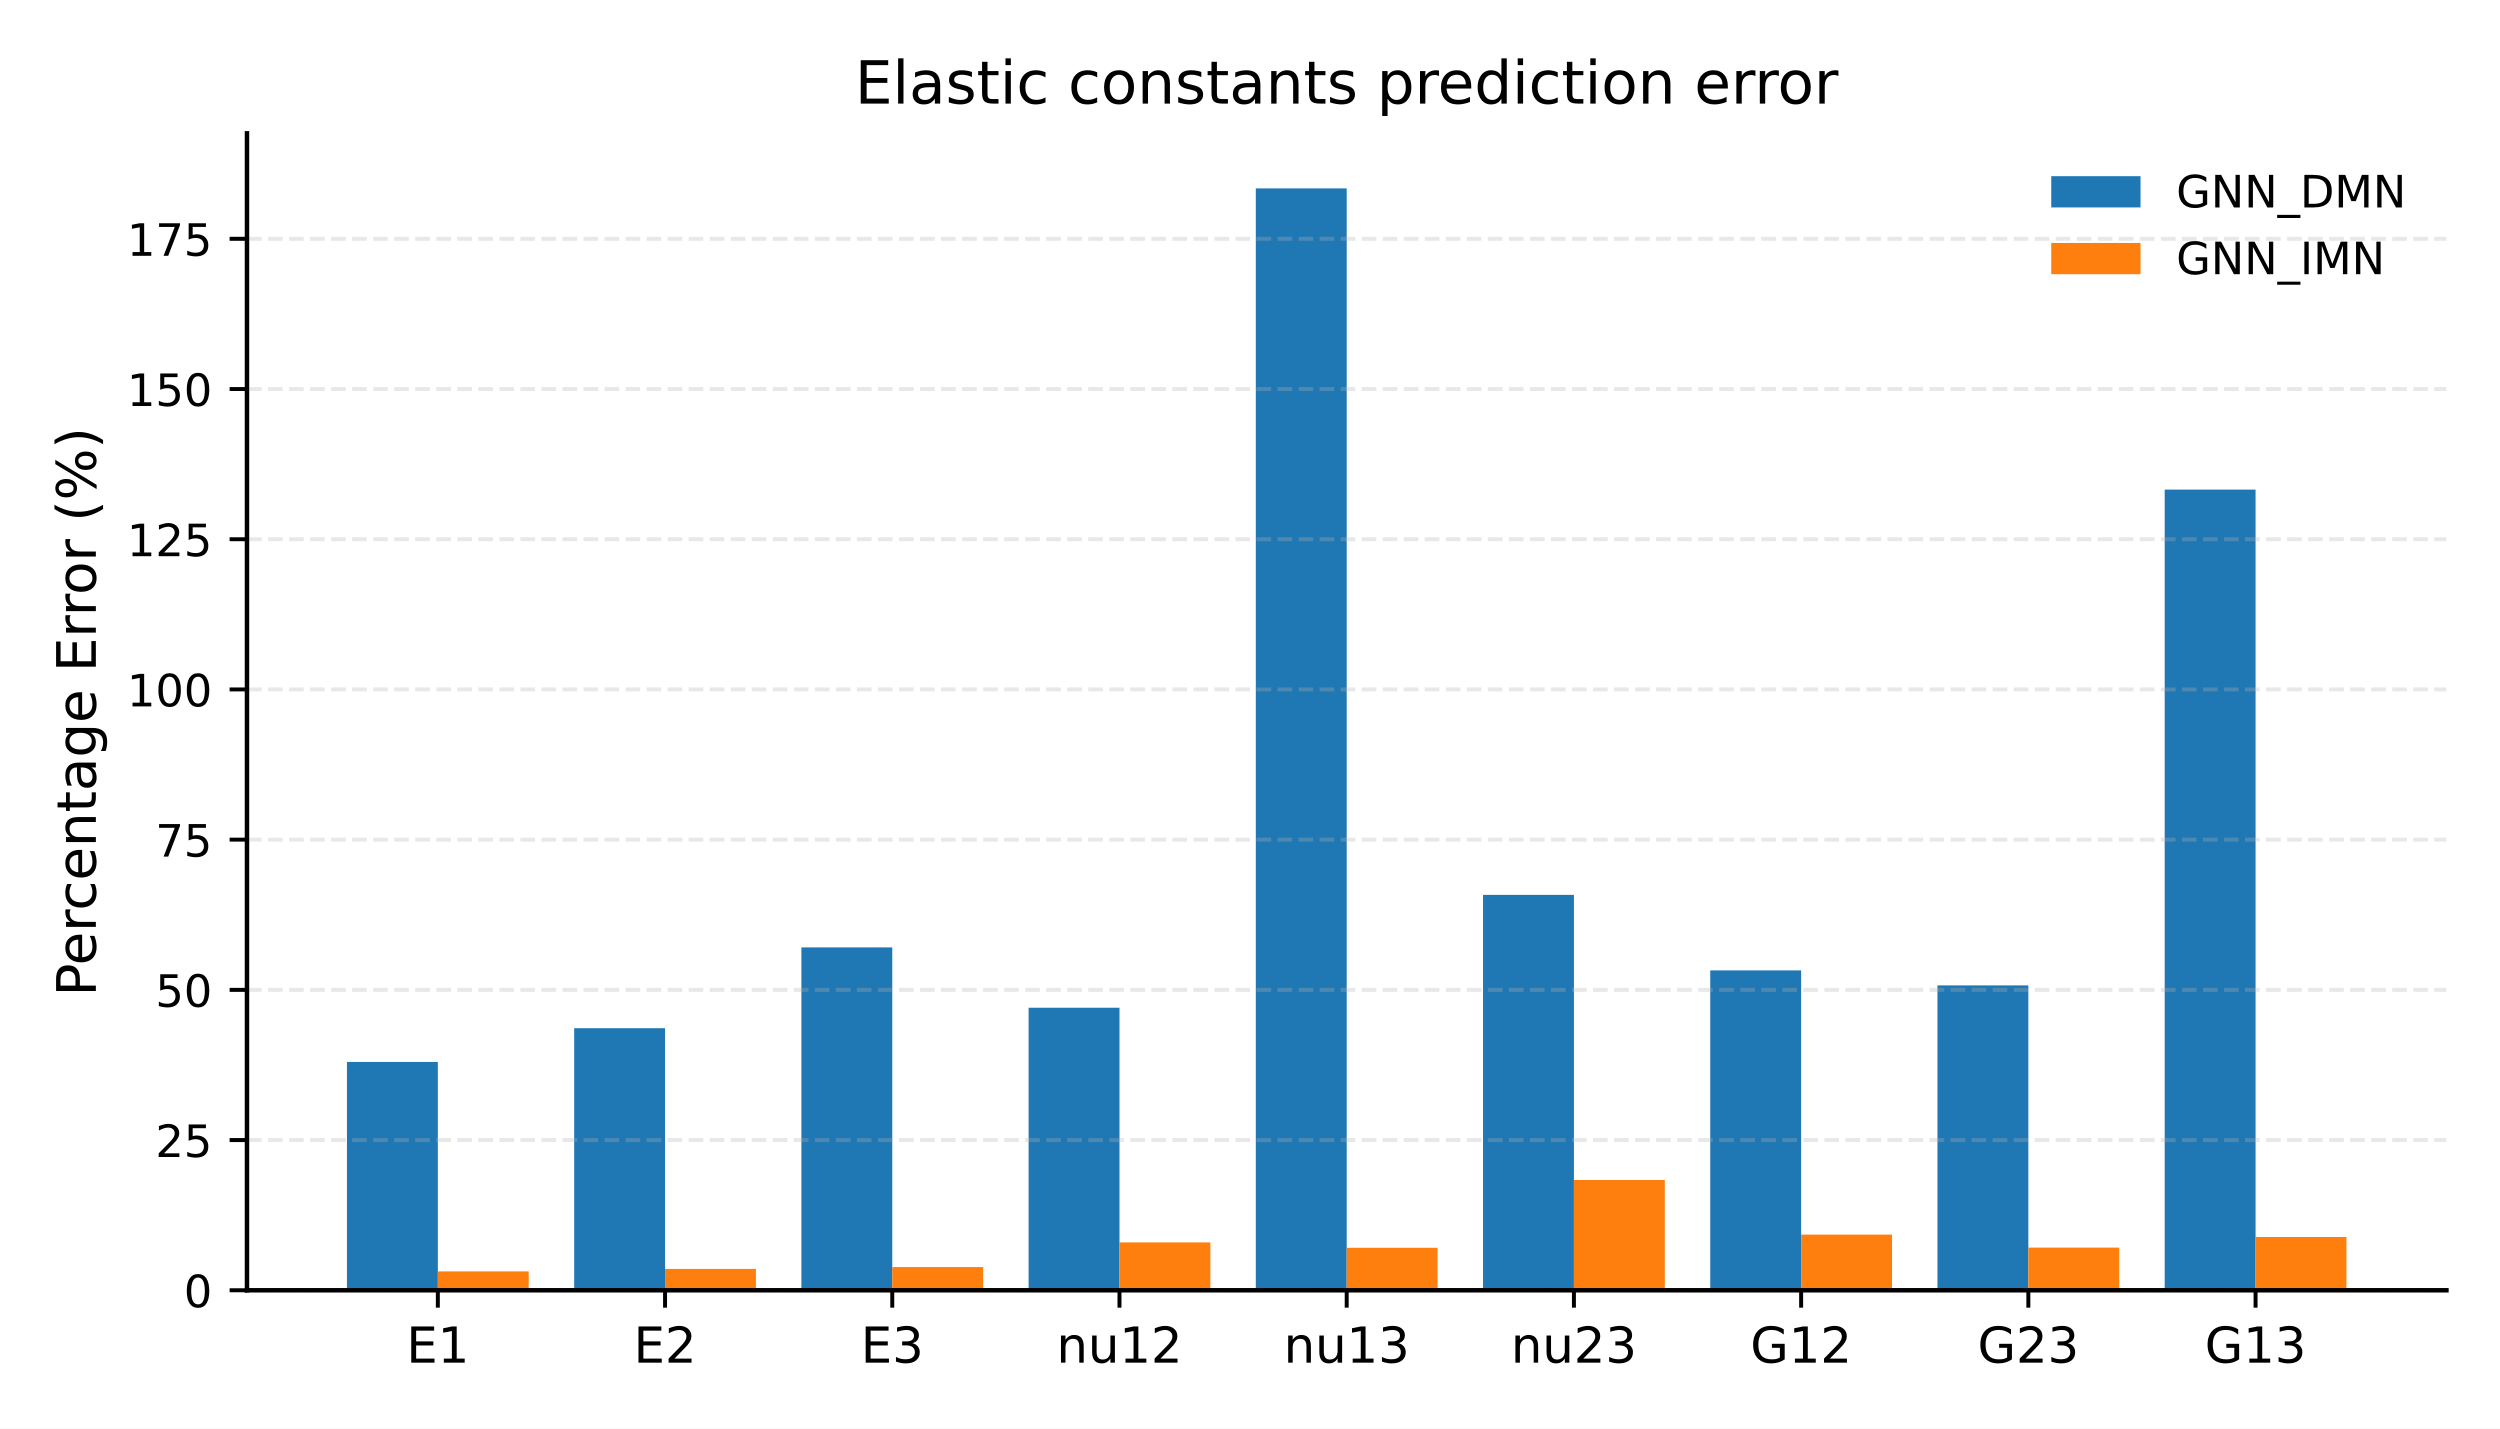
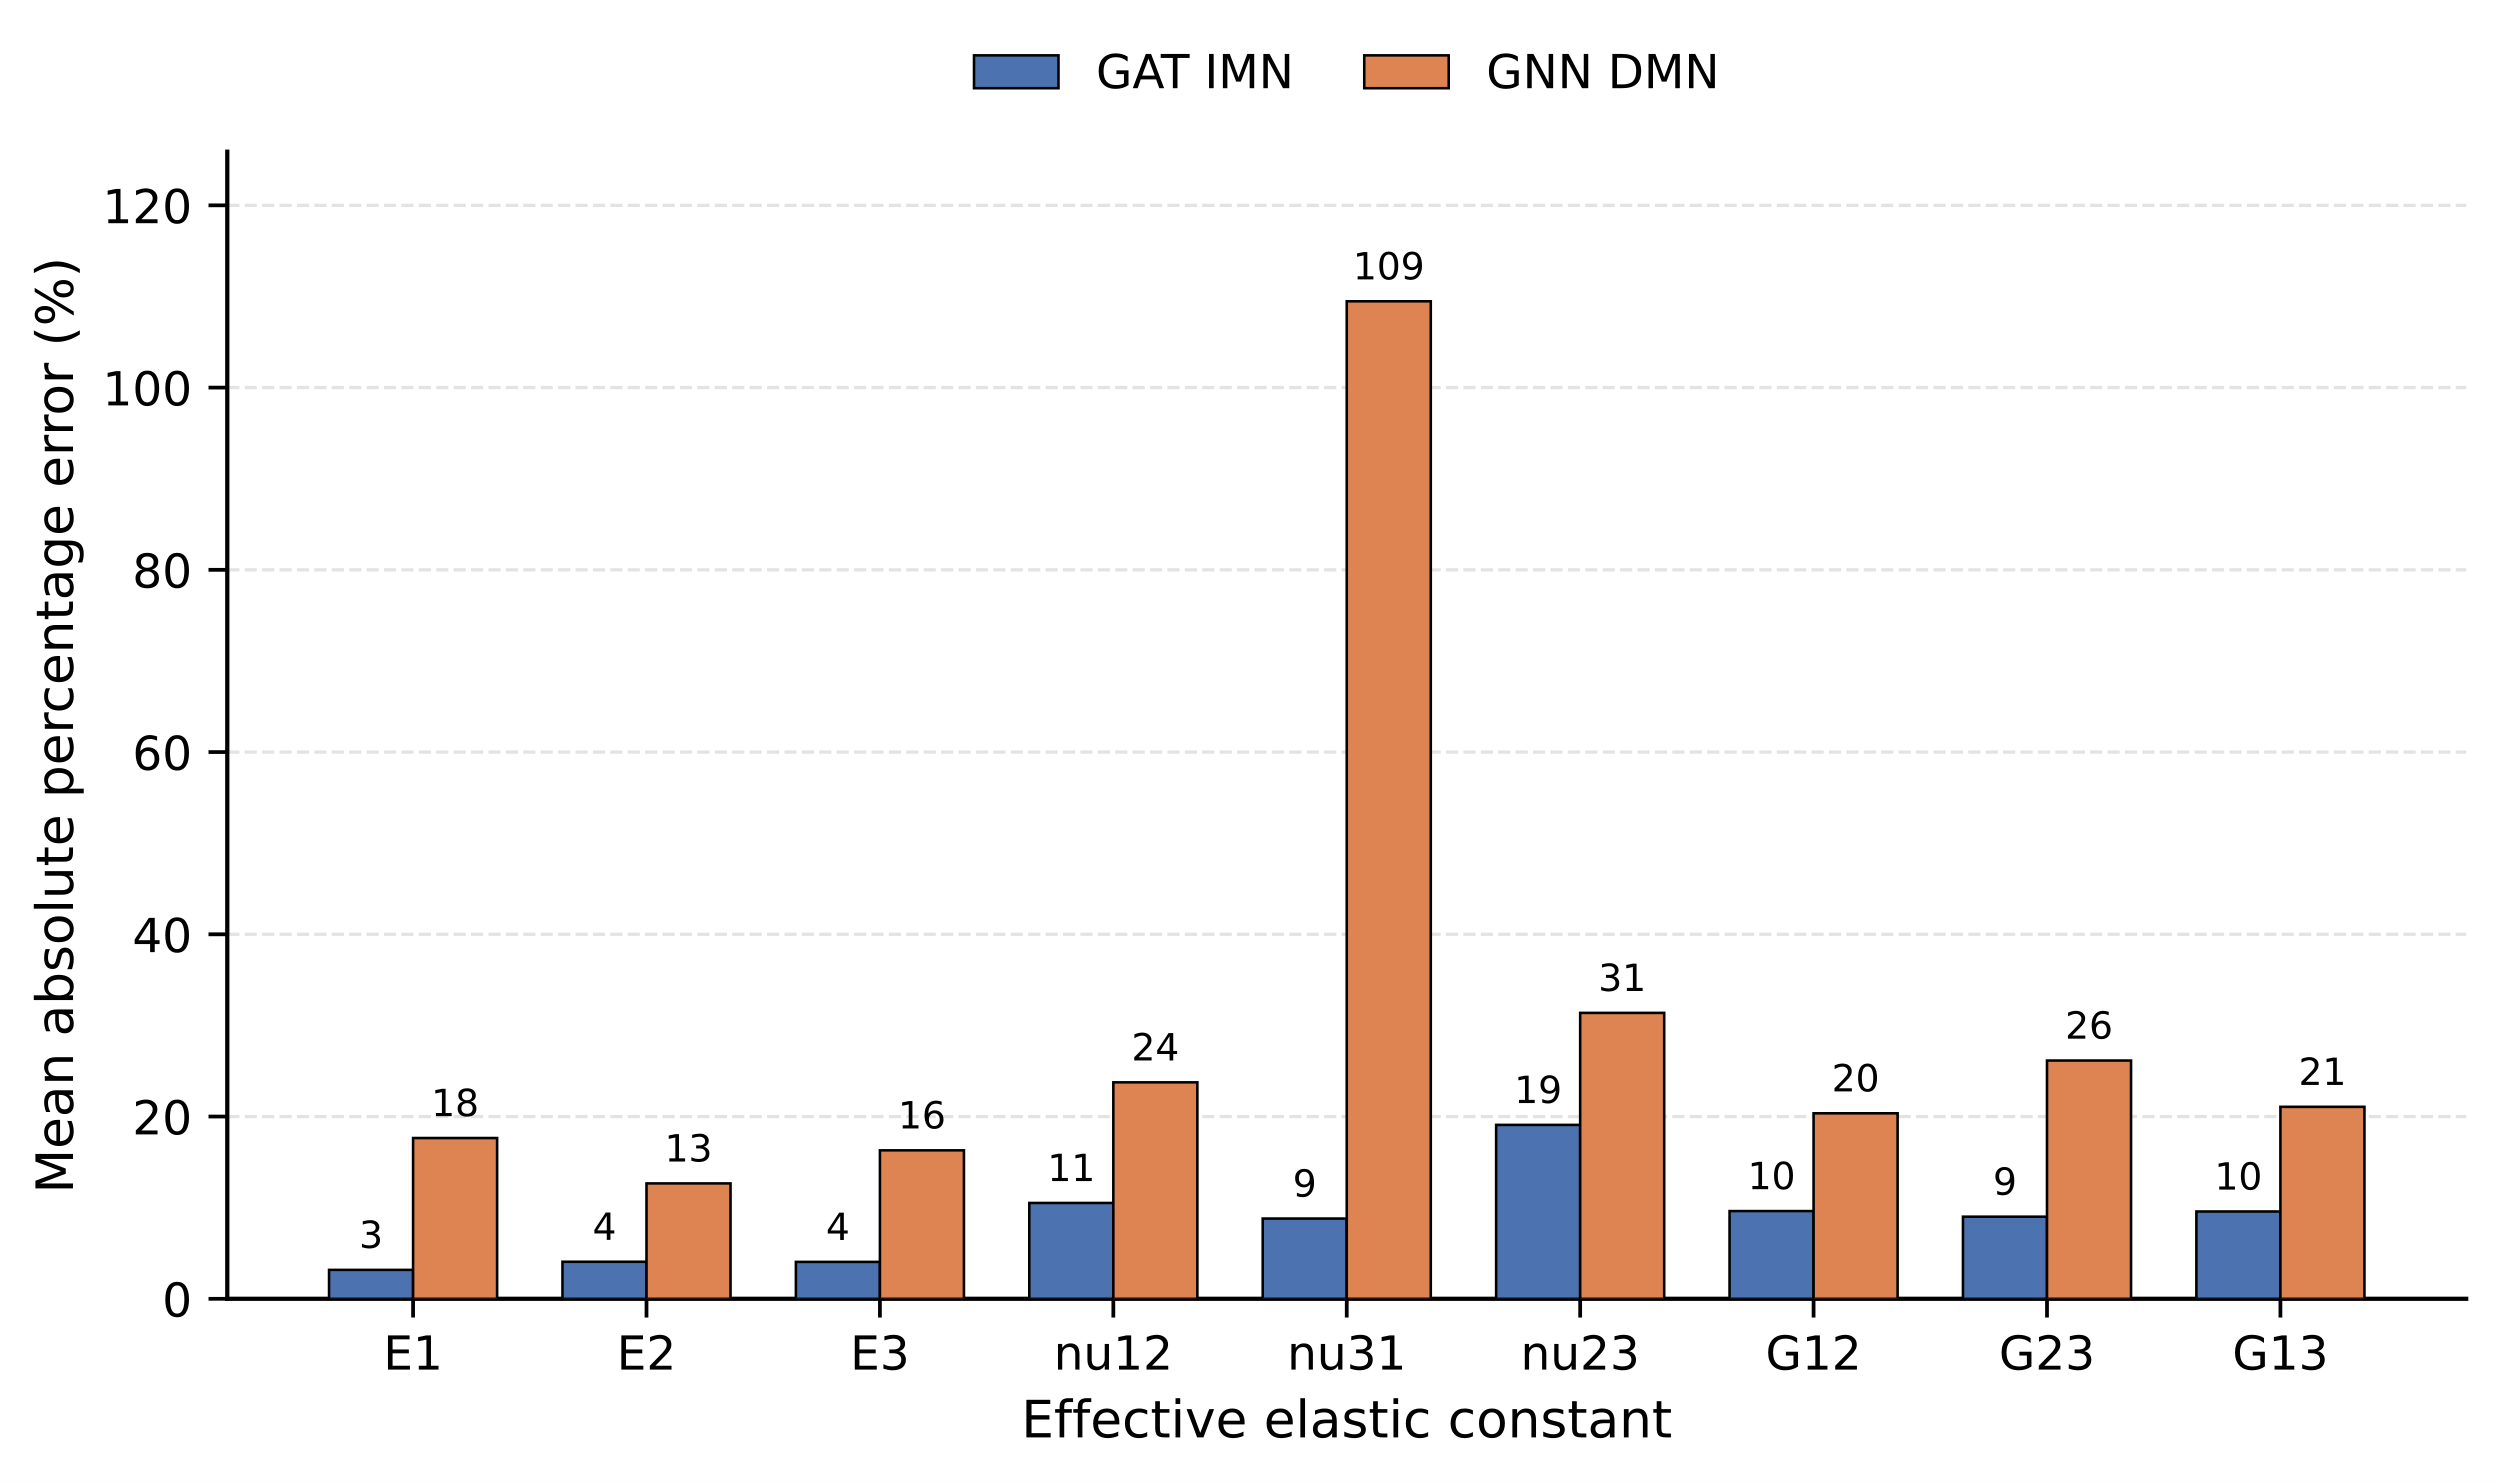
- <svg xmlns="http://www.w3.org/2000/svg" xmlns:xlink="http://www.w3.org/1999/xlink" width="504pt" height="288pt" viewBox="0 0 504 288" version="1.1">
+ <svg xmlns="http://www.w3.org/2000/svg" xmlns:xlink="http://www.w3.org/1999/xlink" width="532.743pt" height="315.792pt" viewBox="0 0 532.743 315.792" version="1.1">
  <defs>
    <style type="text/css">*{stroke-linejoin: round; stroke-linecap: butt}</style>
  </defs>
  <g id="figure_1">
    <g id="patch_1">
-       <path d="M 0 288  L 504 288  L 504 0  L 0 0  z " style="fill: #ffffff" />
+       <path d="M 0 315.792  L 532.743 315.792  L 532.743 0  L 0 0  z " style="fill: #ffffff" />
    </g>
    <g id="axes_1">
      <g id="patch_2">
-         <path d="M 49.79 260.12  L 493.2 260.12  L 493.2 26.88  L 49.79 26.88  z " style="fill: #ffffff" />
-       </g>
-       <g id="patch_3">
-         <path d="M 69.945 260.12  L 88.268 260.12  L 88.268 214.08  L 69.945 214.08  z " clip-path="url(#p5f04683e8d)" style="fill: #1f77b4" />
-       </g>
-       <g id="patch_4">
-         <path d="M 115.752 260.12  L 134.075 260.12  L 134.075 207.285  L 115.752 207.285  z " clip-path="url(#p5f04683e8d)" style="fill: #1f77b4" />
-       </g>
-       <g id="patch_5">
-         <path d="M 161.559 260.12  L 179.881 260.12  L 179.881 190.991  L 161.559 190.991  z " clip-path="url(#p5f04683e8d)" style="fill: #1f77b4" />
-       </g>
-       <g id="patch_6">
-         <path d="M 207.365 260.12  L 225.688 260.12  L 225.688 203.154  L 207.365 203.154  z " clip-path="url(#p5f04683e8d)" style="fill: #1f77b4" />
-       </g>
-       <g id="patch_7">
-         <path d="M 253.172 260.12  L 271.495 260.12  L 271.495 37.987  L 253.172 37.987  z " clip-path="url(#p5f04683e8d)" style="fill: #1f77b4" />
-       </g>
-       <g id="patch_8">
-         <path d="M 298.979 260.12  L 317.302 260.12  L 317.302 180.401  L 298.979 180.401  z " clip-path="url(#p5f04683e8d)" style="fill: #1f77b4" />
-       </g>
-       <g id="patch_9">
-         <path d="M 344.786 260.12  L 363.109 260.12  L 363.109 195.634  L 344.786 195.634  z " clip-path="url(#p5f04683e8d)" style="fill: #1f77b4" />
-       </g>
-       <g id="patch_10">
-         <path d="M 390.593 260.12  L 408.915 260.12  L 408.915 198.654  L 390.593 198.654  z " clip-path="url(#p5f04683e8d)" style="fill: #1f77b4" />
-       </g>
-       <g id="patch_11">
-         <path d="M 436.4 260.12  L 454.722 260.12  L 454.722 98.697  L 436.4 98.697  z " clip-path="url(#p5f04683e8d)" style="fill: #1f77b4" />
-       </g>
-       <g id="patch_12">
-         <path d="M 88.268 260.12  L 106.59 260.12  L 106.59 256.311  L 88.268 256.311  z " clip-path="url(#p5f04683e8d)" style="fill: #ff7f0e" />
-       </g>
-       <g id="patch_13">
-         <path d="M 134.075 260.12  L 152.397 260.12  L 152.397 255.813  L 134.075 255.813  z " clip-path="url(#p5f04683e8d)" style="fill: #ff7f0e" />
-       </g>
-       <g id="patch_14">
-         <path d="M 179.881 260.12  L 198.204 260.12  L 198.204 255.446  L 179.881 255.446  z " clip-path="url(#p5f04683e8d)" style="fill: #ff7f0e" />
-       </g>
-       <g id="patch_15">
-         <path d="M 225.688 260.12  L 244.011 260.12  L 244.011 250.466  L 225.688 250.466  z " clip-path="url(#p5f04683e8d)" style="fill: #ff7f0e" />
-       </g>
-       <g id="patch_16">
-         <path d="M 271.495 260.12  L 289.818 260.12  L 289.818 251.555  L 271.495 251.555  z " clip-path="url(#p5f04683e8d)" style="fill: #ff7f0e" />
-       </g>
-       <g id="patch_17">
-         <path d="M 317.302 260.12  L 335.625 260.12  L 335.625 237.885  L 317.302 237.885  z " clip-path="url(#p5f04683e8d)" style="fill: #ff7f0e" />
-       </g>
-       <g id="patch_18">
-         <path d="M 363.109 260.12  L 381.431 260.12  L 381.431 248.902  L 363.109 248.902  z " clip-path="url(#p5f04683e8d)" style="fill: #ff7f0e" />
-       </g>
-       <g id="patch_19">
-         <path d="M 408.915 260.12  L 427.238 260.12  L 427.238 251.513  L 408.915 251.513  z " clip-path="url(#p5f04683e8d)" style="fill: #ff7f0e" />
-       </g>
-       <g id="patch_20">
-         <path d="M 454.722 260.12  L 473.045 260.12  L 473.045 249.385  L 454.722 249.385  z " clip-path="url(#p5f04683e8d)" style="fill: #ff7f0e" />
+         <path d="M 48.433 276.768  L 525.543 276.768  L 525.543 32.323  L 48.433 32.323  z " style="fill: #ffffff" />
      </g>
      <g id="matplotlib.axis_1">
        <g id="xtick_1">
          <g id="line2d_1">
            <defs>
-               <path id="mc89e7f9f34" d="M 0 0  L 0 3.5  " style="stroke: #000000; stroke-width: 0.8" />
+               <path id="m639cbdd08a" d="M 0 0  L 0 4  " style="stroke: #000000; stroke-width: 0.8" />
            </defs>
            <g>
-               <use xlink:href="#mc89e7f9f34" x="88.268" y="260.12" style="stroke: #000000; stroke-width: 0.8" />
+               <use xlink:href="#m639cbdd08a" x="88.027" y="276.768" style="stroke: #000000; stroke-width: 0.8" />
            </g>
          </g>
          <g id="text_1">
-             <text style="font-size: 10px; font-family: 'DejaVu Sans'; text-anchor: middle" x="88.268" y="274.718" transform="rotate(-0 88.26773 274.7184)">E1</text>
+             <text style="font-size: 10px; font-family: 'DejaVu Sans'; text-anchor: middle" x="88.027" y="291.866" transform="rotate(-0 88.0268 291.8662)">E1</text>
          </g>
        </g>
        <g id="xtick_2">
          <g id="line2d_2">
            <g>
-               <use xlink:href="#mc89e7f9f34" x="134.075" y="260.12" style="stroke: #000000; stroke-width: 0.8" />
+               <use xlink:href="#m639cbdd08a" x="137.767" y="276.768" style="stroke: #000000; stroke-width: 0.8" />
            </g>
          </g>
          <g id="text_2">
-             <text style="font-size: 10px; font-family: 'DejaVu Sans'; text-anchor: middle" x="134.075" y="274.718" transform="rotate(-0 134.0745 274.7184)">E2</text>
+             <text style="font-size: 10px; font-family: 'DejaVu Sans'; text-anchor: middle" x="137.767" y="291.866" transform="rotate(-0 137.7672 291.8662)">E2</text>
          </g>
        </g>
        <g id="xtick_3">
          <g id="line2d_3">
            <g>
-               <use xlink:href="#mc89e7f9f34" x="179.881" y="260.12" style="stroke: #000000; stroke-width: 0.8" />
+               <use xlink:href="#m639cbdd08a" x="187.508" y="276.768" style="stroke: #000000; stroke-width: 0.8" />
            </g>
          </g>
          <g id="text_3">
-             <text style="font-size: 10px; font-family: 'DejaVu Sans'; text-anchor: middle" x="179.881" y="274.718" transform="rotate(-0 179.8814 274.7184)">E3</text>
+             <text style="font-size: 10px; font-family: 'DejaVu Sans'; text-anchor: middle" x="187.508" y="291.866" transform="rotate(-0 187.5076 291.8662)">E3</text>
          </g>
        </g>
        <g id="xtick_4">
          <g id="line2d_4">
            <g>
-               <use xlink:href="#mc89e7f9f34" x="225.688" y="260.12" style="stroke: #000000; stroke-width: 0.8" />
+               <use xlink:href="#m639cbdd08a" x="237.248" y="276.768" style="stroke: #000000; stroke-width: 0.8" />
            </g>
          </g>
          <g id="text_4">
-             <text style="font-size: 10px; font-family: 'DejaVu Sans'; text-anchor: middle" x="225.688" y="274.718" transform="rotate(-0 225.6882 274.7184)">nu12</text>
+             <text style="font-size: 10px; font-family: 'DejaVu Sans'; text-anchor: middle" x="237.248" y="291.866" transform="rotate(-0 237.248 291.8662)">nu12</text>
          </g>
        </g>
        <g id="xtick_5">
          <g id="line2d_5">
            <g>
-               <use xlink:href="#mc89e7f9f34" x="271.495" y="260.12" style="stroke: #000000; stroke-width: 0.8" />
+               <use xlink:href="#m639cbdd08a" x="286.988" y="276.768" style="stroke: #000000; stroke-width: 0.8" />
            </g>
          </g>
          <g id="text_5">
-             <text style="font-size: 10px; font-family: 'DejaVu Sans'; text-anchor: middle" x="271.495" y="274.718" transform="rotate(-0 271.495 274.7184)">nu13</text>
+             <text style="font-size: 10px; font-family: 'DejaVu Sans'; text-anchor: middle" x="286.988" y="291.866" transform="rotate(-0 286.9884 291.8662)">nu31</text>
          </g>
        </g>
        <g id="xtick_6">
          <g id="line2d_6">
            <g>
-               <use xlink:href="#mc89e7f9f34" x="317.302" y="260.12" style="stroke: #000000; stroke-width: 0.8" />
+               <use xlink:href="#m639cbdd08a" x="336.729" y="276.768" style="stroke: #000000; stroke-width: 0.8" />
            </g>
          </g>
          <g id="text_6">
-             <text style="font-size: 10px; font-family: 'DejaVu Sans'; text-anchor: middle" x="317.302" y="274.718" transform="rotate(-0 317.3018 274.7184)">nu23</text>
+             <text style="font-size: 10px; font-family: 'DejaVu Sans'; text-anchor: middle" x="336.729" y="291.866" transform="rotate(-0 336.7288 291.8662)">nu23</text>
          </g>
        </g>
        <g id="xtick_7">
          <g id="line2d_7">
            <g>
-               <use xlink:href="#mc89e7f9f34" x="363.109" y="260.12" style="stroke: #000000; stroke-width: 0.8" />
+               <use xlink:href="#m639cbdd08a" x="386.469" y="276.768" style="stroke: #000000; stroke-width: 0.8" />
            </g>
          </g>
          <g id="text_7">
-             <text style="font-size: 10px; font-family: 'DejaVu Sans'; text-anchor: middle" x="363.109" y="274.718" transform="rotate(-0 363.1086 274.7184)">G12</text>
+             <text style="font-size: 10px; font-family: 'DejaVu Sans'; text-anchor: middle" x="386.469" y="291.866" transform="rotate(-0 386.4693 291.8662)">G12</text>
          </g>
        </g>
        <g id="xtick_8">
          <g id="line2d_8">
            <g>
-               <use xlink:href="#mc89e7f9f34" x="408.915" y="260.12" style="stroke: #000000; stroke-width: 0.8" />
+               <use xlink:href="#m639cbdd08a" x="436.21" y="276.768" style="stroke: #000000; stroke-width: 0.8" />
            </g>
          </g>
          <g id="text_8">
-             <text style="font-size: 10px; font-family: 'DejaVu Sans'; text-anchor: middle" x="408.915" y="274.718" transform="rotate(-0 408.9155 274.7184)">G23</text>
+             <text style="font-size: 10px; font-family: 'DejaVu Sans'; text-anchor: middle" x="436.21" y="291.866" transform="rotate(-0 436.2097 291.8662)">G23</text>
          </g>
        </g>
        <g id="xtick_9">
          <g id="line2d_9">
            <g>
-               <use xlink:href="#mc89e7f9f34" x="454.722" y="260.12" style="stroke: #000000; stroke-width: 0.8" />
+               <use xlink:href="#m639cbdd08a" x="485.95" y="276.768" style="stroke: #000000; stroke-width: 0.8" />
            </g>
          </g>
          <g id="text_9">
-             <text style="font-size: 10px; font-family: 'DejaVu Sans'; text-anchor: middle" x="454.722" y="274.718" transform="rotate(-0 454.7223 274.7184)">G13</text>
-           </g>
+             <text style="font-size: 10px; font-family: 'DejaVu Sans'; text-anchor: middle" x="485.95" y="291.866" transform="rotate(-0 485.9501 291.8662)">G13</text>
+           </g>
+         </g>
+         <g id="text_10">
+           <text style="font-size: 11px; font-family: 'DejaVu Sans'; text-anchor: middle" x="286.988" y="306.304" transform="rotate(-0 286.9884 306.3042)">Effective elastic constant</text>
        </g>
      </g>
      <g id="matplotlib.axis_2">
        <g id="ytick_1">
          <g id="line2d_10">
-             <path d="M 49.79 260.12  L 493.2 260.12  " clip-path="url(#p5f04683e8d)" style="fill: none; stroke-dasharray: 2.96,1.28; stroke-dashoffset: 0; stroke: #b0b0b0; stroke-opacity: 0.3; stroke-width: 0.8" />
+             <path d="M 48.433 276.768  L 525.543 276.768  " clip-path="url(#p0a8e504616)" style="fill: none; stroke-dasharray: 2.59,1.12; stroke-dashoffset: 0; stroke: #b0b0b0; stroke-opacity: 0.35; stroke-width: 0.7" />
          </g>
          <g id="line2d_11">
            <defs>
-               <path id="mf95f1b5f13" d="M 0 0  L -3.5 0  " style="stroke: #000000; stroke-width: 0.8" />
+               <path id="m1aa27fcf28" d="M 0 0  L -4 0  " style="stroke: #000000; stroke-width: 0.8" />
            </defs>
            <g>
-               <use xlink:href="#mf95f1b5f13" x="49.79" y="260.12" style="stroke: #000000; stroke-width: 0.8" />
-             </g>
-           </g>
-           <g id="text_10">
-             <text style="font-size: 9px; font-family: 'DejaVu Sans'; text-anchor: end" x="42.79" y="263.539" transform="rotate(-0 42.79 263.5393)">0</text>
+               <use xlink:href="#m1aa27fcf28" x="48.433" y="276.768" style="stroke: #000000; stroke-width: 0.8" />
+             </g>
+           </g>
+           <g id="text_11">
+             <text style="font-size: 10px; font-family: 'DejaVu Sans'; text-anchor: end" x="40.933" y="280.567" transform="rotate(-0 40.93344 280.567)">0</text>
          </g>
        </g>
        <g id="ytick_2">
          <g id="line2d_12">
-             <path d="M 49.79 229.838  L 493.2 229.838  " clip-path="url(#p5f04683e8d)" style="fill: none; stroke-dasharray: 2.96,1.28; stroke-dashoffset: 0; stroke: #b0b0b0; stroke-opacity: 0.3; stroke-width: 0.8" />
+             <path d="M 48.433 237.933  L 525.543 237.933  " clip-path="url(#p0a8e504616)" style="fill: none; stroke-dasharray: 2.59,1.12; stroke-dashoffset: 0; stroke: #b0b0b0; stroke-opacity: 0.35; stroke-width: 0.7" />
          </g>
          <g id="line2d_13">
            <g>
-               <use xlink:href="#mf95f1b5f13" x="49.79" y="229.838" style="stroke: #000000; stroke-width: 0.8" />
-             </g>
-           </g>
-           <g id="text_11">
-             <text style="font-size: 9px; font-family: 'DejaVu Sans'; text-anchor: end" x="42.79" y="233.257" transform="rotate(-0 42.79 233.2571)">25</text>
+               <use xlink:href="#m1aa27fcf28" x="48.433" y="237.933" style="stroke: #000000; stroke-width: 0.8" />
+             </g>
+           </g>
+           <g id="text_12">
+             <text style="font-size: 10px; font-family: 'DejaVu Sans'; text-anchor: end" x="40.933" y="241.732" transform="rotate(-0 40.93344 241.7322)">20</text>
          </g>
        </g>
        <g id="ytick_3">
          <g id="line2d_14">
-             <path d="M 49.79 199.556  L 493.2 199.556  " clip-path="url(#p5f04683e8d)" style="fill: none; stroke-dasharray: 2.96,1.28; stroke-dashoffset: 0; stroke: #b0b0b0; stroke-opacity: 0.3; stroke-width: 0.8" />
+             <path d="M 48.433 199.098  L 525.543 199.098  " clip-path="url(#p0a8e504616)" style="fill: none; stroke-dasharray: 2.59,1.12; stroke-dashoffset: 0; stroke: #b0b0b0; stroke-opacity: 0.35; stroke-width: 0.7" />
          </g>
          <g id="line2d_15">
            <g>
-               <use xlink:href="#mf95f1b5f13" x="49.79" y="199.556" style="stroke: #000000; stroke-width: 0.8" />
-             </g>
-           </g>
-           <g id="text_12">
-             <text style="font-size: 9px; font-family: 'DejaVu Sans'; text-anchor: end" x="42.79" y="202.975" transform="rotate(-0 42.79 202.9749)">50</text>
+               <use xlink:href="#m1aa27fcf28" x="48.433" y="199.098" style="stroke: #000000; stroke-width: 0.8" />
+             </g>
+           </g>
+           <g id="text_13">
+             <text style="font-size: 10px; font-family: 'DejaVu Sans'; text-anchor: end" x="40.933" y="202.897" transform="rotate(-0 40.93344 202.8975)">40</text>
          </g>
        </g>
        <g id="ytick_4">
          <g id="line2d_16">
-             <path d="M 49.79 169.273  L 493.2 169.273  " clip-path="url(#p5f04683e8d)" style="fill: none; stroke-dasharray: 2.96,1.28; stroke-dashoffset: 0; stroke: #b0b0b0; stroke-opacity: 0.3; stroke-width: 0.8" />
+             <path d="M 48.433 160.263  L 525.543 160.263  " clip-path="url(#p0a8e504616)" style="fill: none; stroke-dasharray: 2.59,1.12; stroke-dashoffset: 0; stroke: #b0b0b0; stroke-opacity: 0.35; stroke-width: 0.7" />
          </g>
          <g id="line2d_17">
            <g>
-               <use xlink:href="#mf95f1b5f13" x="49.79" y="169.273" style="stroke: #000000; stroke-width: 0.8" />
-             </g>
-           </g>
-           <g id="text_13">
-             <text style="font-size: 9px; font-family: 'DejaVu Sans'; text-anchor: end" x="42.79" y="172.693" transform="rotate(-0 42.79 172.6927)">75</text>
+               <use xlink:href="#m1aa27fcf28" x="48.433" y="160.263" style="stroke: #000000; stroke-width: 0.8" />
+             </g>
+           </g>
+           <g id="text_14">
+             <text style="font-size: 10px; font-family: 'DejaVu Sans'; text-anchor: end" x="40.933" y="164.063" transform="rotate(-0 40.93344 164.0627)">60</text>
          </g>
        </g>
        <g id="ytick_5">
          <g id="line2d_18">
-             <path d="M 49.79 138.991  L 493.2 138.991  " clip-path="url(#p5f04683e8d)" style="fill: none; stroke-dasharray: 2.96,1.28; stroke-dashoffset: 0; stroke: #b0b0b0; stroke-opacity: 0.3; stroke-width: 0.8" />
+             <path d="M 48.433 121.429  L 525.543 121.429  " clip-path="url(#p0a8e504616)" style="fill: none; stroke-dasharray: 2.59,1.12; stroke-dashoffset: 0; stroke: #b0b0b0; stroke-opacity: 0.35; stroke-width: 0.7" />
          </g>
          <g id="line2d_19">
            <g>
-               <use xlink:href="#mf95f1b5f13" x="49.79" y="138.991" style="stroke: #000000; stroke-width: 0.8" />
-             </g>
-           </g>
-           <g id="text_14">
-             <text style="font-size: 9px; font-family: 'DejaVu Sans'; text-anchor: end" x="42.79" y="142.411" transform="rotate(-0 42.79 142.4105)">100</text>
+               <use xlink:href="#m1aa27fcf28" x="48.433" y="121.429" style="stroke: #000000; stroke-width: 0.8" />
+             </g>
+           </g>
+           <g id="text_15">
+             <text style="font-size: 10px; font-family: 'DejaVu Sans'; text-anchor: end" x="40.933" y="125.228" transform="rotate(-0 40.93344 125.2279)">80</text>
          </g>
        </g>
        <g id="ytick_6">
          <g id="line2d_20">
-             <path d="M 49.79 108.709  L 493.2 108.709  " clip-path="url(#p5f04683e8d)" style="fill: none; stroke-dasharray: 2.96,1.28; stroke-dashoffset: 0; stroke: #b0b0b0; stroke-opacity: 0.3; stroke-width: 0.8" />
+             <path d="M 48.433 82.594  L 525.543 82.594  " clip-path="url(#p0a8e504616)" style="fill: none; stroke-dasharray: 2.59,1.12; stroke-dashoffset: 0; stroke: #b0b0b0; stroke-opacity: 0.35; stroke-width: 0.7" />
          </g>
          <g id="line2d_21">
            <g>
-               <use xlink:href="#mf95f1b5f13" x="49.79" y="108.709" style="stroke: #000000; stroke-width: 0.8" />
-             </g>
-           </g>
-           <g id="text_15">
-             <text style="font-size: 9px; font-family: 'DejaVu Sans'; text-anchor: end" x="42.79" y="112.128" transform="rotate(-0 42.79 112.1283)">125</text>
+               <use xlink:href="#m1aa27fcf28" x="48.433" y="82.594" style="stroke: #000000; stroke-width: 0.8" />
+             </g>
+           </g>
+           <g id="text_16">
+             <text style="font-size: 10px; font-family: 'DejaVu Sans'; text-anchor: end" x="40.933" y="86.393" transform="rotate(-0 40.93344 86.39317)">100</text>
          </g>
        </g>
        <g id="ytick_7">
          <g id="line2d_22">
-             <path d="M 49.79 78.427  L 493.2 78.427  " clip-path="url(#p5f04683e8d)" style="fill: none; stroke-dasharray: 2.96,1.28; stroke-dashoffset: 0; stroke: #b0b0b0; stroke-opacity: 0.3; stroke-width: 0.8" />
+             <path d="M 48.433 43.759  L 525.543 43.759  " clip-path="url(#p0a8e504616)" style="fill: none; stroke-dasharray: 2.59,1.12; stroke-dashoffset: 0; stroke: #b0b0b0; stroke-opacity: 0.35; stroke-width: 0.7" />
          </g>
          <g id="line2d_23">
            <g>
-               <use xlink:href="#mf95f1b5f13" x="49.79" y="78.427" style="stroke: #000000; stroke-width: 0.8" />
-             </g>
-           </g>
-           <g id="text_16">
-             <text style="font-size: 9px; font-family: 'DejaVu Sans'; text-anchor: end" x="42.79" y="81.846" transform="rotate(-0 42.79 81.84616)">150</text>
-           </g>
-         </g>
-         <g id="ytick_8">
-           <g id="line2d_24">
-             <path d="M 49.79 48.145  L 493.2 48.145  " clip-path="url(#p5f04683e8d)" style="fill: none; stroke-dasharray: 2.96,1.28; stroke-dashoffset: 0; stroke: #b0b0b0; stroke-opacity: 0.3; stroke-width: 0.8" />
-           </g>
-           <g id="line2d_25">
-             <g>
-               <use xlink:href="#mf95f1b5f13" x="49.79" y="48.145" style="stroke: #000000; stroke-width: 0.8" />
+               <use xlink:href="#m1aa27fcf28" x="48.433" y="43.759" style="stroke: #000000; stroke-width: 0.8" />
            </g>
          </g>
          <g id="text_17">
-             <text style="font-size: 9px; font-family: 'DejaVu Sans'; text-anchor: end" x="42.79" y="51.564" transform="rotate(-0 42.79 51.56397)">175</text>
+             <text style="font-size: 10px; font-family: 'DejaVu Sans'; text-anchor: end" x="40.933" y="47.558" transform="rotate(-0 40.93344 47.55841)">120</text>
          </g>
        </g>
        <g id="text_18">
-           <text style="font-size: 11px; font-family: 'DejaVu Sans'; text-anchor: middle" x="19.324" y="143.5" transform="rotate(-90 19.32359 143.5)">Percentage Error (%)</text>
-         </g>
+           <text style="font-size: 11px; font-family: 'DejaVu Sans'; text-anchor: middle" x="15.558" y="154.545" transform="rotate(-90 15.55828 154.5452)">Mean absolute percentage error (%)</text>
+         </g>
+       </g>
+       <g id="patch_3">
+         <path d="M 48.433 276.768  L 48.433 32.323  " style="fill: none; stroke: #000000; stroke-width: 0.9; stroke-linejoin: miter; stroke-linecap: square" />
+       </g>
+       <g id="patch_4">
+         <path d="M 48.433 276.768  L 525.543 276.768  " style="fill: none; stroke: #000000; stroke-width: 0.9; stroke-linejoin: miter; stroke-linecap: square" />
+       </g>
+       <g id="patch_5">
+         <path d="M 70.12 276.768  L 88.027 276.768  L 88.027 270.607  L 70.12 270.607  z " clip-path="url(#p0a8e504616)" style="fill: #4c72b0; stroke: #000000; stroke-width: 0.55; stroke-linejoin: miter" />
+       </g>
+       <g id="patch_6">
+         <path d="M 119.861 276.768  L 137.767 276.768  L 137.767 268.882  L 119.861 268.882  z " clip-path="url(#p0a8e504616)" style="fill: #4c72b0; stroke: #000000; stroke-width: 0.55; stroke-linejoin: miter" />
+       </g>
+       <g id="patch_7">
+         <path d="M 169.601 276.768  L 187.508 276.768  L 187.508 268.907  L 169.601 268.907  z " clip-path="url(#p0a8e504616)" style="fill: #4c72b0; stroke: #000000; stroke-width: 0.55; stroke-linejoin: miter" />
+       </g>
+       <g id="patch_8">
+         <path d="M 219.341 276.768  L 237.248 276.768  L 237.248 256.346  L 219.341 256.346  z " clip-path="url(#p0a8e504616)" style="fill: #4c72b0; stroke: #000000; stroke-width: 0.55; stroke-linejoin: miter" />
+       </g>
+       <g id="patch_9">
+         <path d="M 269.082 276.768  L 286.988 276.768  L 286.988 259.677  L 269.082 259.677  z " clip-path="url(#p0a8e504616)" style="fill: #4c72b0; stroke: #000000; stroke-width: 0.55; stroke-linejoin: miter" />
+       </g>
+       <g id="patch_10">
+         <path d="M 318.822 276.768  L 336.729 276.768  L 336.729 239.718  L 318.822 239.718  z " clip-path="url(#p0a8e504616)" style="fill: #4c72b0; stroke: #000000; stroke-width: 0.55; stroke-linejoin: miter" />
+       </g>
+       <g id="patch_11">
+         <path d="M 368.563 276.768  L 386.469 276.768  L 386.469 258.073  L 368.563 258.073  z " clip-path="url(#p0a8e504616)" style="fill: #4c72b0; stroke: #000000; stroke-width: 0.55; stroke-linejoin: miter" />
+       </g>
+       <g id="patch_12">
+         <path d="M 418.303 276.768  L 436.21 276.768  L 436.21 259.279  L 418.303 259.279  z " clip-path="url(#p0a8e504616)" style="fill: #4c72b0; stroke: #000000; stroke-width: 0.55; stroke-linejoin: miter" />
+       </g>
+       <g id="patch_13">
+         <path d="M 468.044 276.768  L 485.95 276.768  L 485.95 258.171  L 468.044 258.171  z " clip-path="url(#p0a8e504616)" style="fill: #4c72b0; stroke: #000000; stroke-width: 0.55; stroke-linejoin: miter" />
+       </g>
+       <g id="text_19">
+         <text style="font-size: 8px; font-family: 'DejaVu Sans'; text-anchor: middle" x="79.074" y="265.943" transform="rotate(-0 79.07353 265.9433)">3</text>
+       </g>
+       <g id="text_20">
+         <text style="font-size: 8px; font-family: 'DejaVu Sans'; text-anchor: middle" x="128.814" y="264.218" transform="rotate(-0 128.8139 264.218)">4</text>
+       </g>
+       <g id="text_21">
+         <text style="font-size: 8px; font-family: 'DejaVu Sans'; text-anchor: middle" x="178.554" y="264.243" transform="rotate(-0 178.5543 264.243)">4</text>
+       </g>
+       <g id="text_22">
+         <text style="font-size: 8px; font-family: 'DejaVu Sans'; text-anchor: middle" x="228.295" y="251.682" transform="rotate(-0 228.2948 251.6822)">11</text>
+       </g>
+       <g id="text_23">
+         <text style="font-size: 8px; font-family: 'DejaVu Sans'; text-anchor: middle" x="278.035" y="255.013" transform="rotate(-0 278.0352 255.013)">9</text>
+       </g>
+       <g id="text_24">
+         <text style="font-size: 8px; font-family: 'DejaVu Sans'; text-anchor: middle" x="327.776" y="235.054" transform="rotate(-0 327.7756 235.0542)">19</text>
+       </g>
+       <g id="text_25">
+         <text style="font-size: 8px; font-family: 'DejaVu Sans'; text-anchor: middle" x="377.516" y="253.409" transform="rotate(-0 377.516 253.4088)">10</text>
+       </g>
+       <g id="text_26">
+         <text style="font-size: 8px; font-family: 'DejaVu Sans'; text-anchor: middle" x="427.256" y="254.615" transform="rotate(-0 427.2564 254.6149)">9</text>
+       </g>
+       <g id="text_27">
+         <text style="font-size: 8px; font-family: 'DejaVu Sans'; text-anchor: middle" x="476.997" y="253.508" transform="rotate(-0 476.9968 253.5075)">10</text>
+       </g>
+       <g id="patch_14">
+         <path d="M 88.027 276.768  L 105.933 276.768  L 105.933 242.509  L 88.027 242.509  z " clip-path="url(#p0a8e504616)" style="fill: #dd8452; stroke: #000000; stroke-width: 0.55; stroke-linejoin: miter" />
+       </g>
+       <g id="patch_15">
+         <path d="M 137.767 276.768  L 155.674 276.768  L 155.674 252.179  L 137.767 252.179  z " clip-path="url(#p0a8e504616)" style="fill: #dd8452; stroke: #000000; stroke-width: 0.55; stroke-linejoin: miter" />
+       </g>
+       <g id="patch_16">
+         <path d="M 187.508 276.768  L 205.414 276.768  L 205.414 245.134  L 187.508 245.134  z " clip-path="url(#p0a8e504616)" style="fill: #dd8452; stroke: #000000; stroke-width: 0.55; stroke-linejoin: miter" />
+       </g>
+       <g id="patch_17">
+         <path d="M 237.248 276.768  L 255.155 276.768  L 255.155 230.641  L 237.248 230.641  z " clip-path="url(#p0a8e504616)" style="fill: #dd8452; stroke: #000000; stroke-width: 0.55; stroke-linejoin: miter" />
+       </g>
+       <g id="patch_18">
+         <path d="M 286.988 276.768  L 304.895 276.768  L 304.895 64.207  L 286.988 64.207  z " clip-path="url(#p0a8e504616)" style="fill: #dd8452; stroke: #000000; stroke-width: 0.55; stroke-linejoin: miter" />
+       </g>
+       <g id="patch_19">
+         <path d="M 336.729 276.768  L 354.635 276.768  L 354.635 215.843  L 336.729 215.843  z " clip-path="url(#p0a8e504616)" style="fill: #dd8452; stroke: #000000; stroke-width: 0.55; stroke-linejoin: miter" />
+       </g>
+       <g id="patch_20">
+         <path d="M 386.469 276.768  L 404.376 276.768  L 404.376 237.239  L 386.469 237.239  z " clip-path="url(#p0a8e504616)" style="fill: #dd8452; stroke: #000000; stroke-width: 0.55; stroke-linejoin: miter" />
      </g>
      <g id="patch_21">
-         <path d="M 49.79 260.12  L 49.79 26.88  " style="fill: none; stroke: #000000; stroke-width: 0.9; stroke-linejoin: miter; stroke-linecap: square" />
+         <path d="M 436.21 276.768  L 454.116 276.768  L 454.116 225.999  L 436.21 225.999  z " clip-path="url(#p0a8e504616)" style="fill: #dd8452; stroke: #000000; stroke-width: 0.55; stroke-linejoin: miter" />
      </g>
      <g id="patch_22">
-         <path d="M 49.79 260.12  L 493.2 260.12  " style="fill: none; stroke: #000000; stroke-width: 0.9; stroke-linejoin: miter; stroke-linecap: square" />
-       </g>
-       <g id="text_19">
-         <text style="font-size: 12px; font-family: 'DejaVu Sans'; text-anchor: middle" x="271.495" y="20.88" transform="rotate(-0 271.495 20.88)">Elastic constants prediction error</text>
+         <path d="M 485.95 276.768  L 503.857 276.768  L 503.857 235.862  L 485.95 235.862  z " clip-path="url(#p0a8e504616)" style="fill: #dd8452; stroke: #000000; stroke-width: 0.55; stroke-linejoin: miter" />
+       </g>
+       <g id="text_28">
+         <text style="font-size: 8px; font-family: 'DejaVu Sans'; text-anchor: middle" x="96.98" y="237.846" transform="rotate(-0 96.98008 237.8457)">18</text>
+       </g>
+       <g id="text_29">
+         <text style="font-size: 8px; font-family: 'DejaVu Sans'; text-anchor: middle" x="146.72" y="247.515" transform="rotate(-0 146.7205 247.5153)">13</text>
+       </g>
+       <g id="text_30">
+         <text style="font-size: 8px; font-family: 'DejaVu Sans'; text-anchor: middle" x="196.461" y="240.47" transform="rotate(-0 196.4609 240.4702)">16</text>
+       </g>
+       <g id="text_31">
+         <text style="font-size: 8px; font-family: 'DejaVu Sans'; text-anchor: middle" x="246.201" y="225.977" transform="rotate(-0 246.2013 225.9774)">24</text>
+       </g>
+       <g id="text_32">
+         <text style="font-size: 8px; font-family: 'DejaVu Sans'; text-anchor: middle" x="295.942" y="59.543" transform="rotate(-0 295.9417 59.54298)">109</text>
+       </g>
+       <g id="text_33">
+         <text style="font-size: 8px; font-family: 'DejaVu Sans'; text-anchor: middle" x="345.682" y="211.179" transform="rotate(-0 345.6821 211.1795)">31</text>
+       </g>
+       <g id="text_34">
+         <text style="font-size: 8px; font-family: 'DejaVu Sans'; text-anchor: middle" x="395.423" y="232.576" transform="rotate(-0 395.4225 232.5757)">20</text>
+       </g>
+       <g id="text_35">
+         <text style="font-size: 8px; font-family: 'DejaVu Sans'; text-anchor: middle" x="445.163" y="221.336" transform="rotate(-0 445.1629 221.3356)">26</text>
+       </g>
+       <g id="text_36">
+         <text style="font-size: 8px; font-family: 'DejaVu Sans'; text-anchor: middle" x="494.903" y="231.198" transform="rotate(-0 494.9033 231.1979)">21</text>
      </g>
      <g id="legend_1">
        <g id="patch_23">
-           <path d="M 413.532 41.819  L 431.532 41.819  L 431.532 35.519  L 413.532 35.519  z " style="fill: #1f77b4" />
-         </g>
-         <g id="text_20">
-           <text style="font-size: 9px; font-family: 'DejaVu Sans'; text-anchor: start" x="438.732" y="41.819" transform="rotate(-0 438.7317 41.81859)">GNN_DMN</text>
+           <path d="M 207.56 18.798  L 225.56 18.798  L 225.56 11.798  L 207.56 11.798  z " style="fill: #4c72b0; stroke: #000000; stroke-width: 0.55; stroke-linejoin: miter" />
+         </g>
+         <g id="text_37">
+           <text style="font-size: 10px; font-family: 'DejaVu Sans'; text-anchor: start" x="233.56" y="18.798" transform="rotate(-0 233.5595 18.79844)">GAT IMN</text>
        </g>
        <g id="patch_24">
-           <path d="M 413.532 55.279  L 431.532 55.279  L 431.532 48.979  L 413.532 48.979  z " style="fill: #ff7f0e" />
-         </g>
-         <g id="text_21">
-           <text style="font-size: 9px; font-family: 'DejaVu Sans'; text-anchor: start" x="438.732" y="55.279" transform="rotate(-0 438.7317 55.27922)">GNN_IMN</text>
+           <path d="M 290.719 18.798  L 308.719 18.798  L 308.719 11.798  L 290.719 11.798  z " style="fill: #dd8452; stroke: #000000; stroke-width: 0.55; stroke-linejoin: miter" />
+         </g>
+         <g id="text_38">
+           <text style="font-size: 10px; font-family: 'DejaVu Sans'; text-anchor: start" x="316.719" y="18.798" transform="rotate(-0 316.7189 18.79844)">GNN DMN</text>
        </g>
      </g>
    </g>
  </g>
  <defs>
-     <clipPath id="p5f04683e8d">
-       <rect x="49.79" y="26.88" width="443.41" height="233.24" />
+     <clipPath id="p0a8e504616">
+       <rect x="48.433" y="32.323" width="477.11" height="244.445" />
    </clipPath>
  </defs>
</svg>
